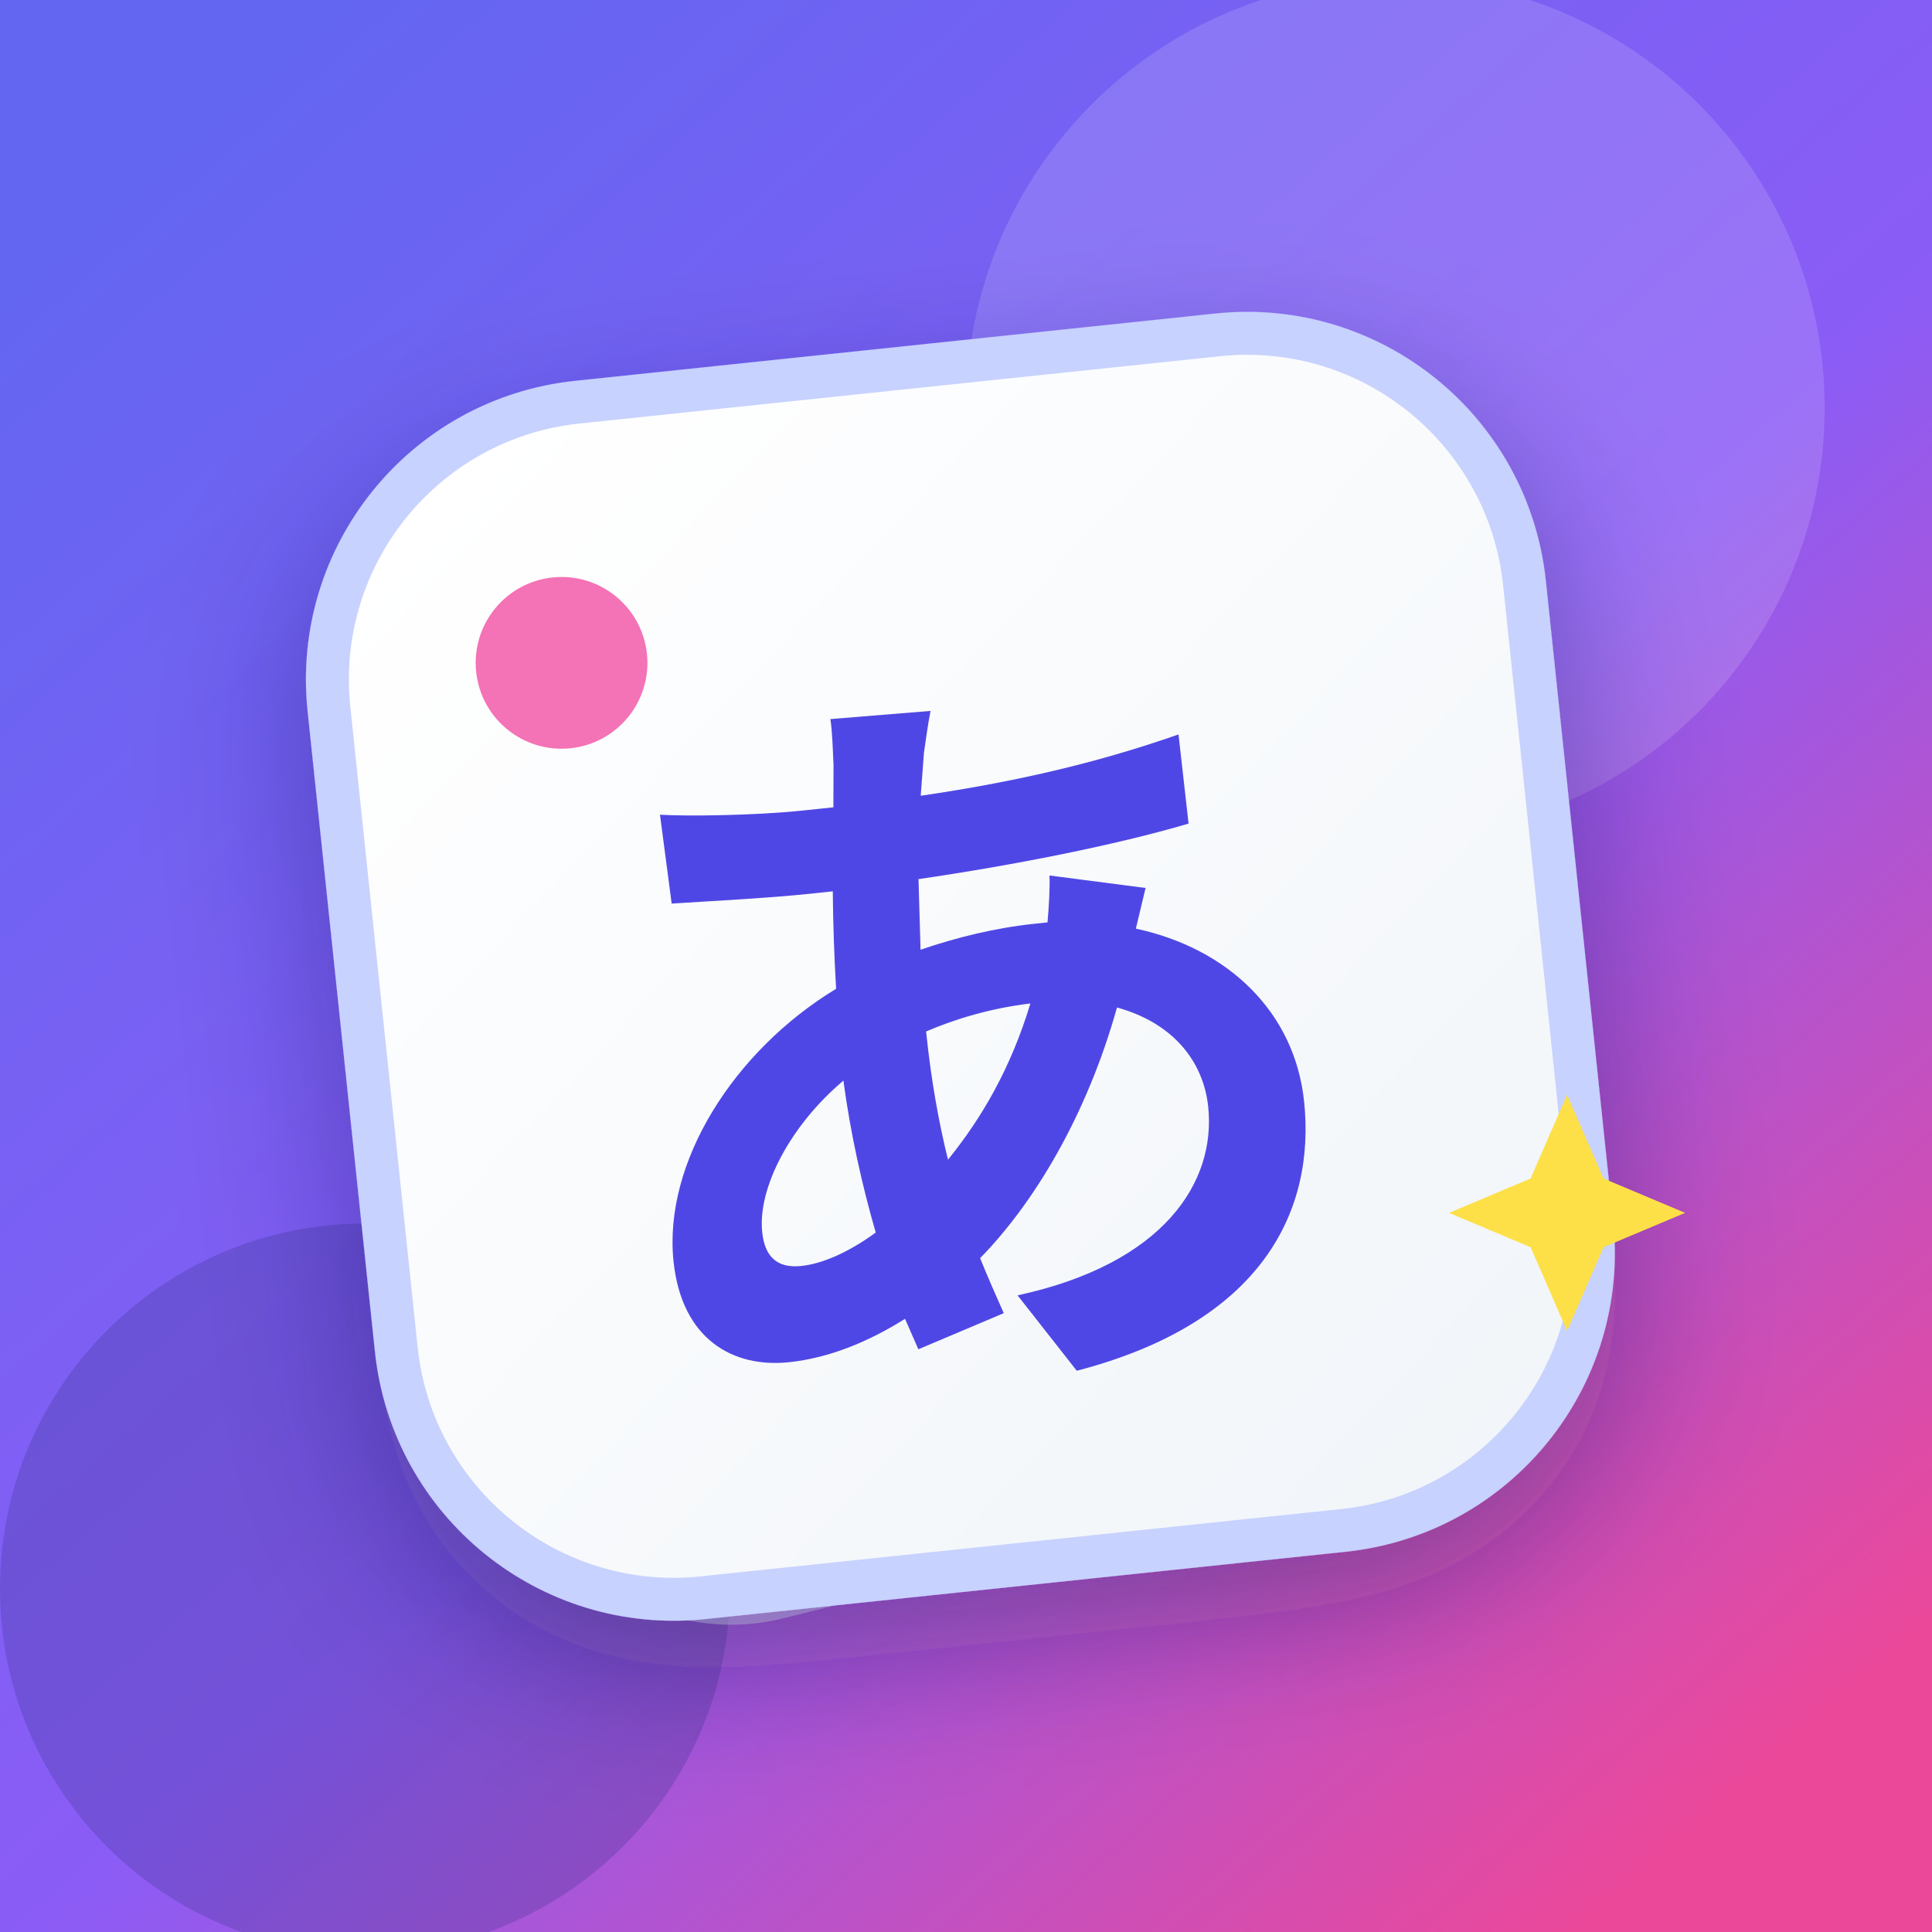
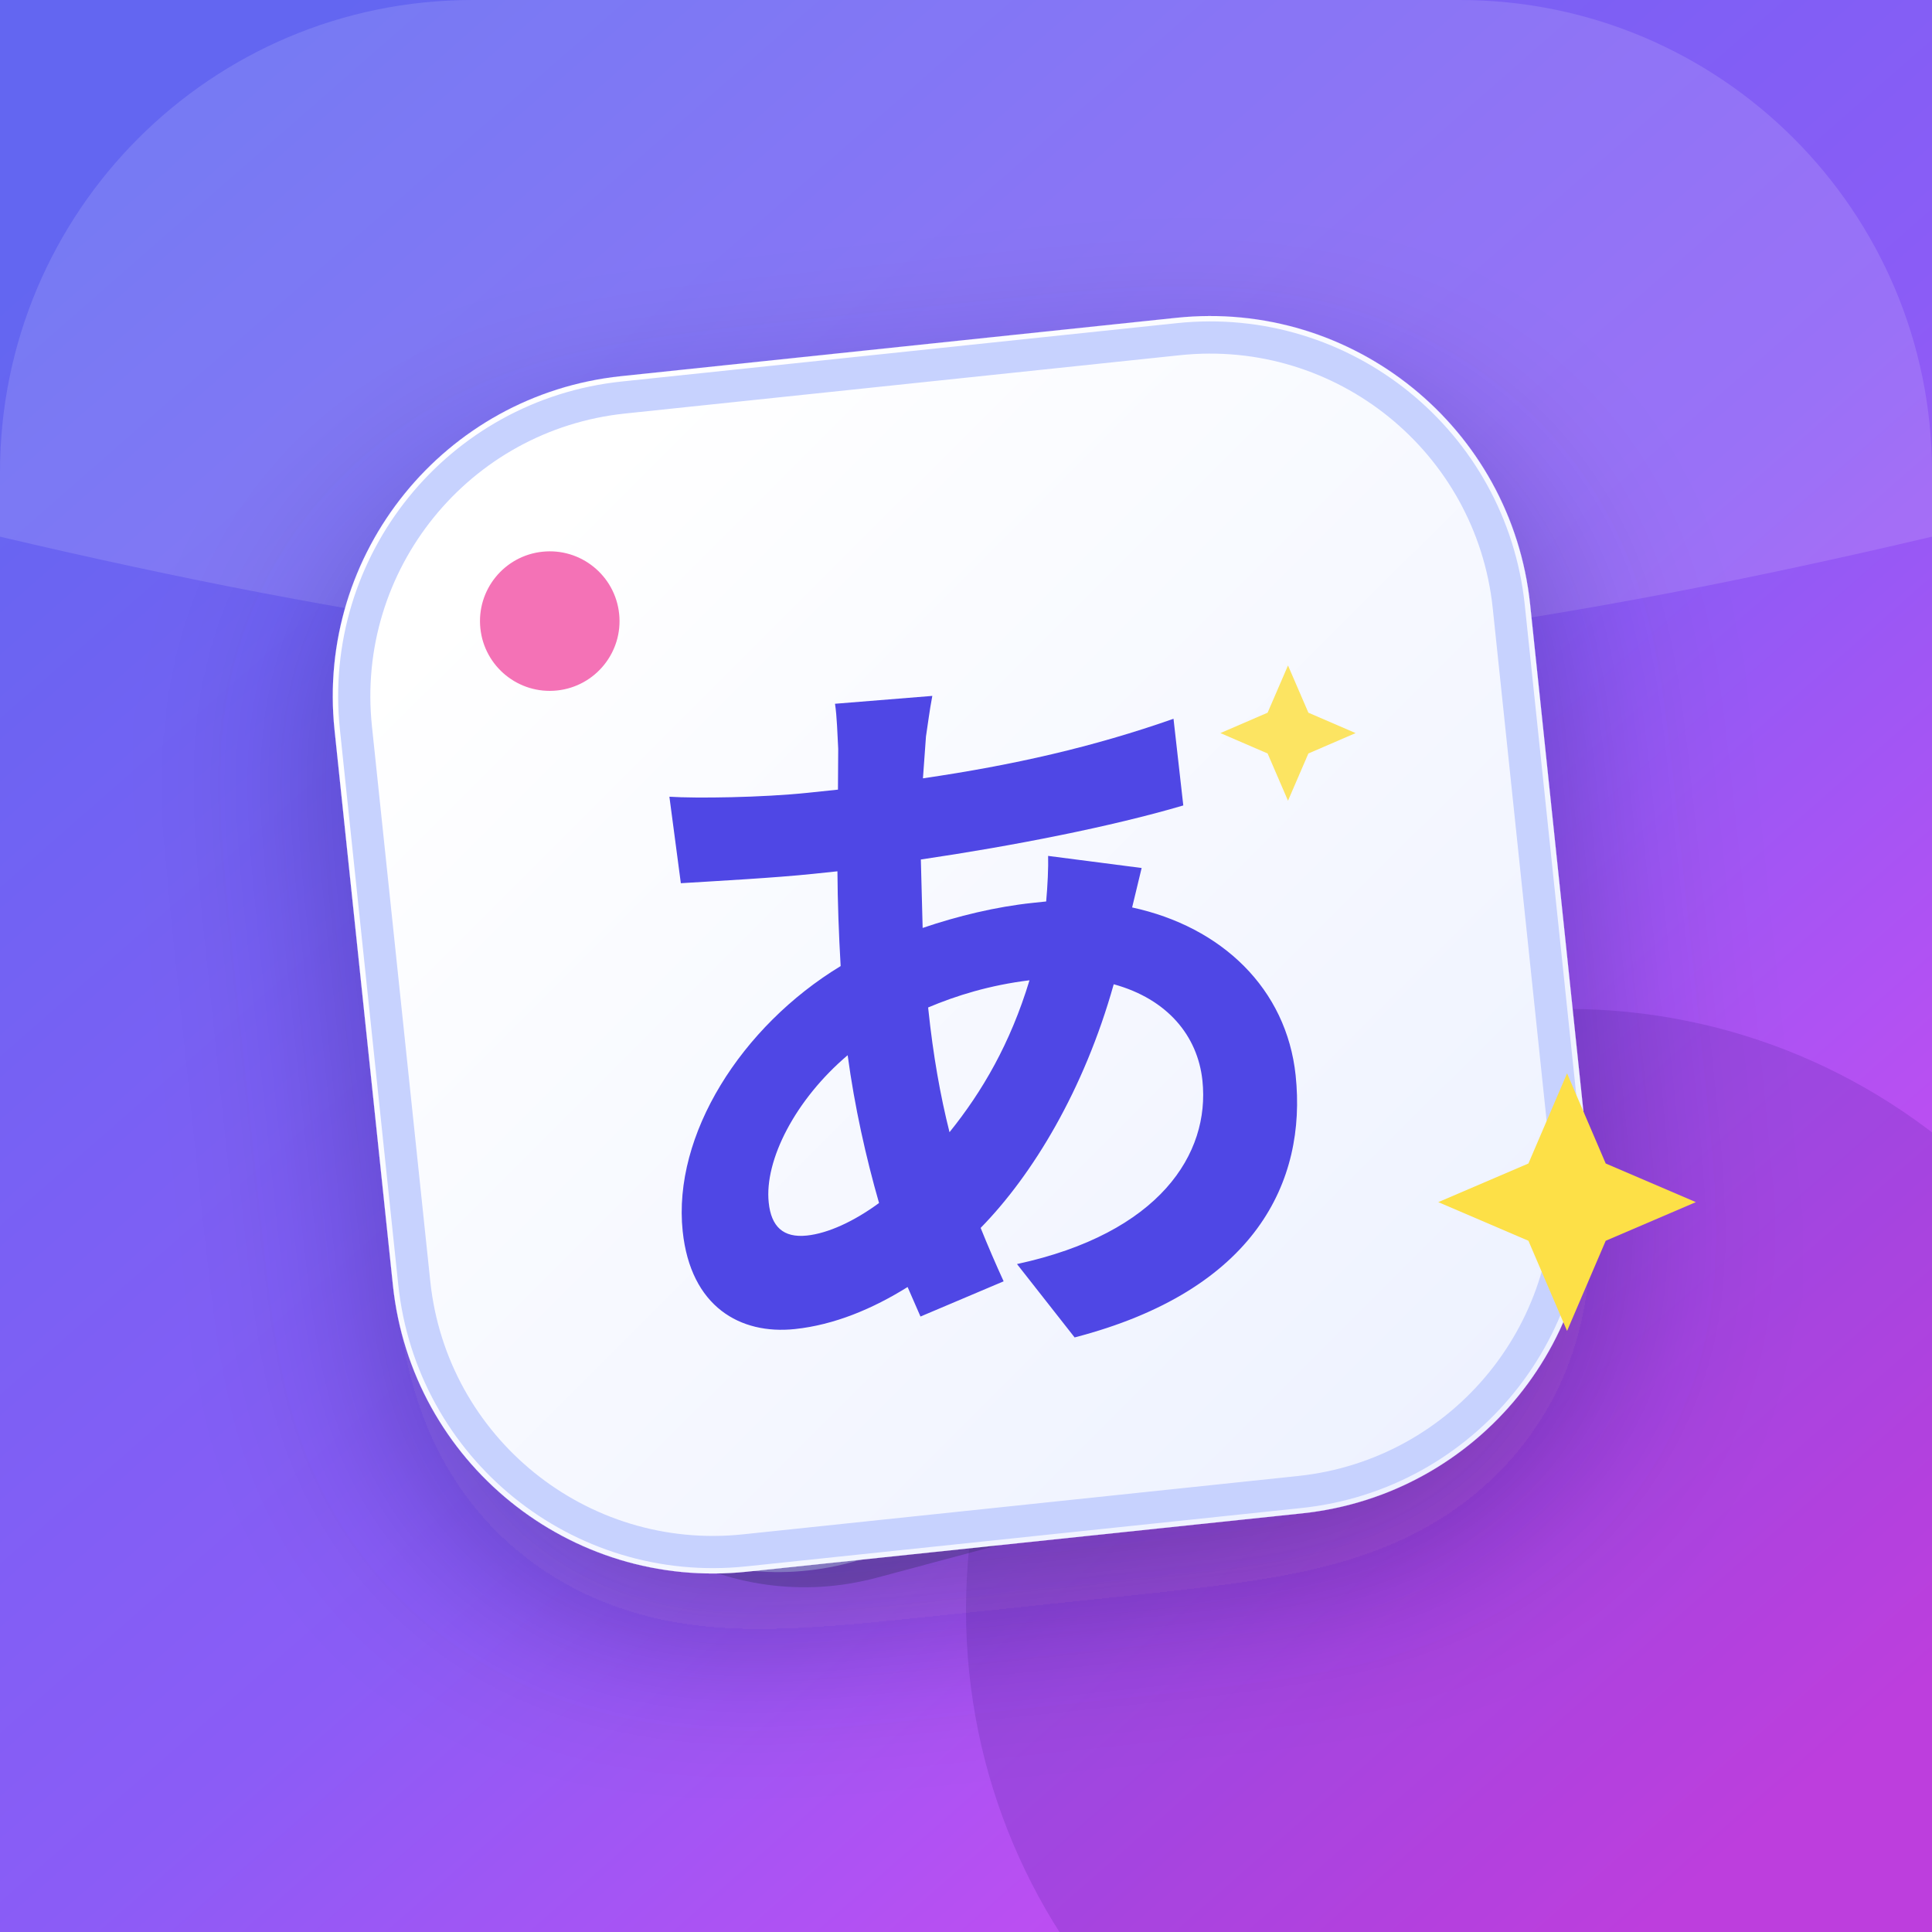
- <svg xmlns="http://www.w3.org/2000/svg" viewBox="0 0 180 180" width="180" height="180">
+ <svg xmlns="http://www.w3.org/2000/svg" viewBox="0 0 180 180" width="180" height="180" role="img" aria-label="Kana Master">
  <defs>
-     <linearGradient id="bg" x1="20" y1="10" x2="160" y2="170" gradientUnits="userSpaceOnUse">
+     <linearGradient id="kbg" x1="20" y1="10" x2="162" y2="172" gradientUnits="userSpaceOnUse">
      <stop offset="0" stop-color="#6366f1" />
      <stop offset="0.55" stop-color="#8b5cf6" />
-       <stop offset="1" stop-color="#ec4899" />
+       <stop offset="1" stop-color="#d946ef" />
    </linearGradient>
-     <linearGradient id="card" x1="45" y1="40" x2="135" y2="145" gradientUnits="userSpaceOnUse">
+     <linearGradient id="kcard" x1="52" y1="46" x2="128" y2="140" gradientUnits="userSpaceOnUse">
      <stop offset="0" stop-color="#ffffff" />
-       <stop offset="1" stop-color="#f1f5f9" />
+       <stop offset="1" stop-color="#eef2ff" />
    </linearGradient>
-     <filter id="shadow" x="-20%" y="-20%" width="140%" height="140%">
-       <feDropShadow dx="0" dy="5" stdDeviation="7" flood-color="#1e1b4b" flood-opacity="0.35" />
+     <filter id="kshadow" x="-25%" y="-25%" width="150%" height="150%">
+       <feDropShadow dx="0" dy="6" stdDeviation="8" flood-color="#1e1b4b" flood-opacity="0.32" />
    </filter>
  </defs>
-   <rect width="180" height="180" fill="url(#bg)" />
-   <circle cx="130" cy="38" r="40" fill="#ffffff" opacity="0.14" />
-   <circle cx="34" cy="148" r="34" fill="#312e81" opacity="0.25" />
-   <g transform="rotate(-14 90 95)" opacity="0.45">
-     <rect x="40" y="45" width="100" height="100" rx="20" fill="#e0e7ff" />
+   <rect width="180" height="180" fill="url(#kbg)" />
+   <path d="M0 44C0 19.699 19.699 0 44 0h92c24.301 0 44 19.699 44 44v6C112 66 68 66 0 50v-6Z" fill="#ffffff" opacity="0.13" />
+   <circle cx="146" cy="150" r="56" fill="#4c1d95" opacity="0.2" />
+   <g transform="rotate(-15 90 93)">
+     <rect x="42" y="47" width="96" height="96" rx="26" fill="#16233f" opacity="0.26" />
+     <rect x="40" y="45" width="96" height="96" rx="26" fill="#c7d2fe" opacity="0.55" />
  </g>
-   <g filter="url(#shadow)" transform="rotate(-6 90 95)">
-     <rect x="34" y="34" width="112" height="112" rx="26" fill="url(#card)" />
-     <rect x="34" y="34" width="112" height="112" rx="26" fill="none" stroke="#c7d2fe" stroke-width="4" />
-     <circle cx="56" cy="58" r="8" fill="#f472b6" />
-     <text x="90" y="124" text-anchor="middle" font-family="'Noto Sans JP','Hiragino Sans','Yu Gothic','Meiryo',system-ui,sans-serif" font-size="72" font-weight="700" fill="#4f46e5">あ</text>
+   <g filter="url(#kshadow)" transform="rotate(-6 90 92)">
+     <rect x="34" y="32" width="112" height="112" rx="30" fill="url(#kcard)" />
+     <rect x="36" y="34" width="108" height="108" rx="28" fill="none" stroke="#c7d2fe" stroke-width="3" />
+     <circle cx="55" cy="54" r="6.5" fill="#f472b6" />
+     <text x="90" y="121" text-anchor="middle" font-family="'Noto Sans JP','Hiragino Sans','Yu Gothic','Meiryo',system-ui,sans-serif" font-size="70" font-weight="700" fill="#4f46e5">あ</text>
  </g>
-   <path d="M146 102l3.4 7.8L157 113l-7.6 3.2L146 124l-3.4-7.8L135 113l7.6-3.2L146 102z" fill="#fde047" />
+   <path d="M146 100l3.6 8.4L158 112l-8.4 3.6L146 124l-3.6-8.4L134 112l8.4-3.6L146 100z" fill="#fde047" />
+   <path d="M120 62l1.9 4.4 4.4 1.9-4.4 1.9-1.9 4.4-1.9-4.4-4.4-1.9 4.4-1.9 1.9-4.4z" fill="#fde047" opacity="0.85" />
</svg>
